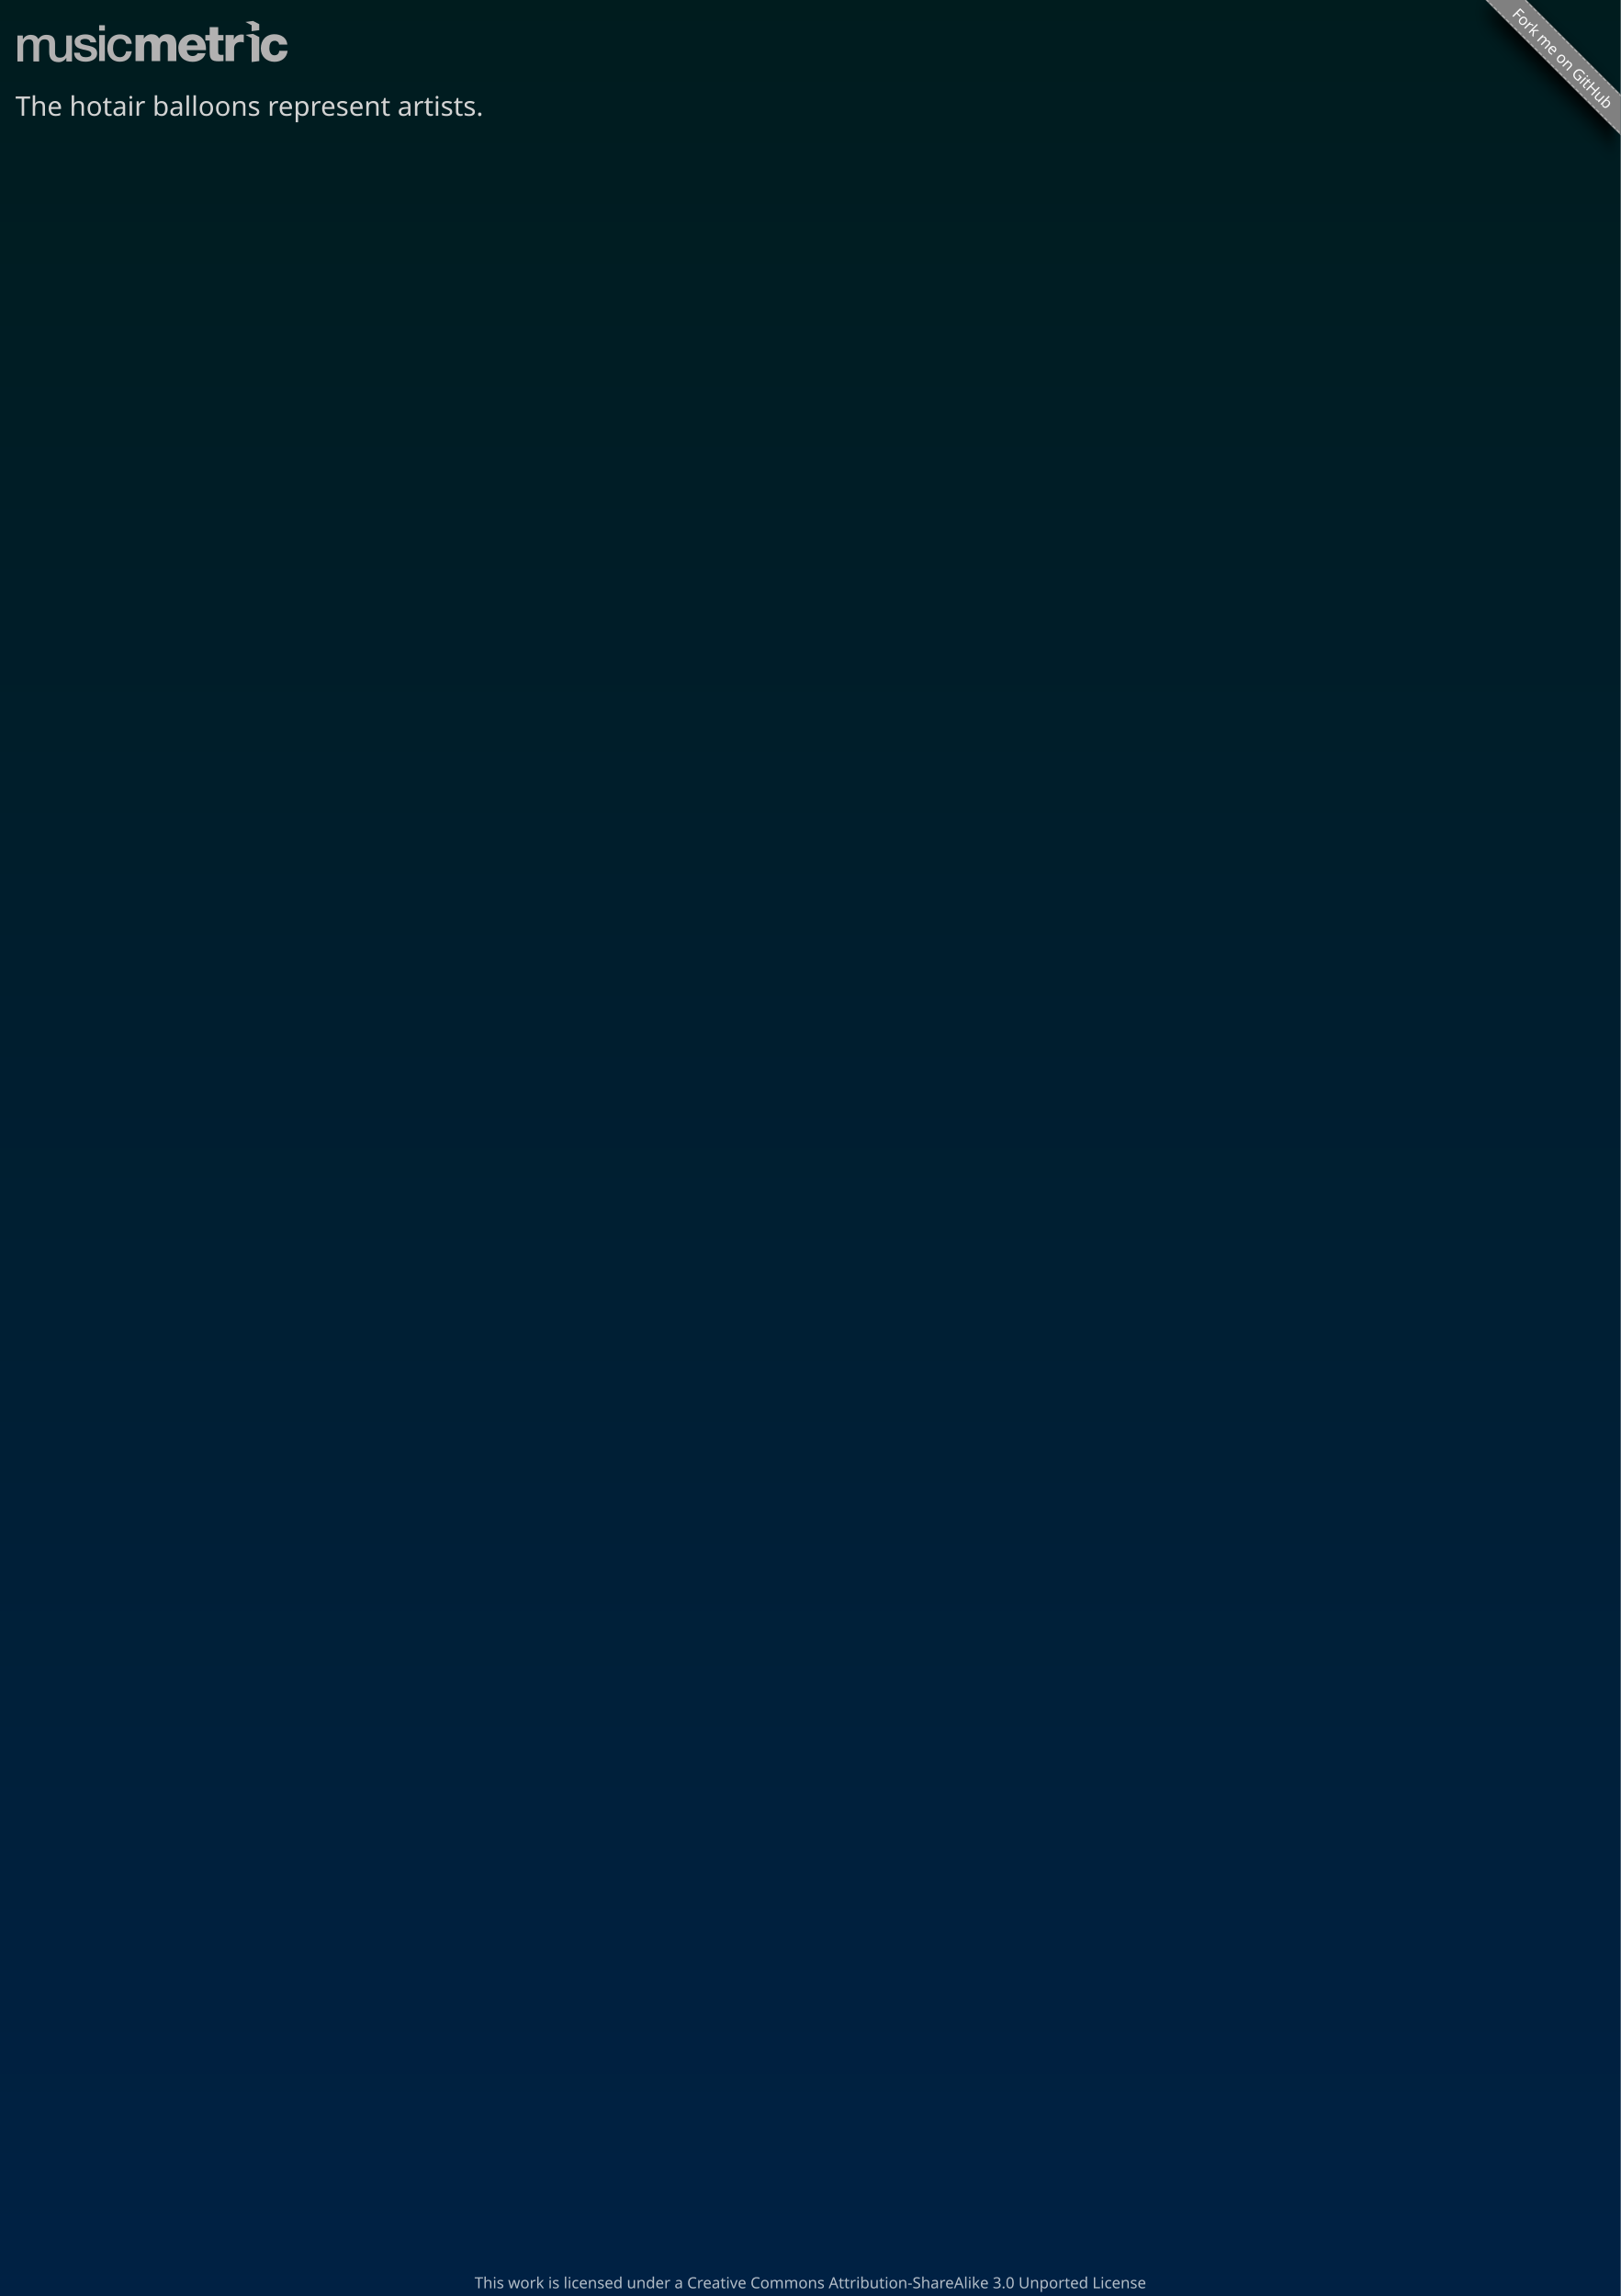
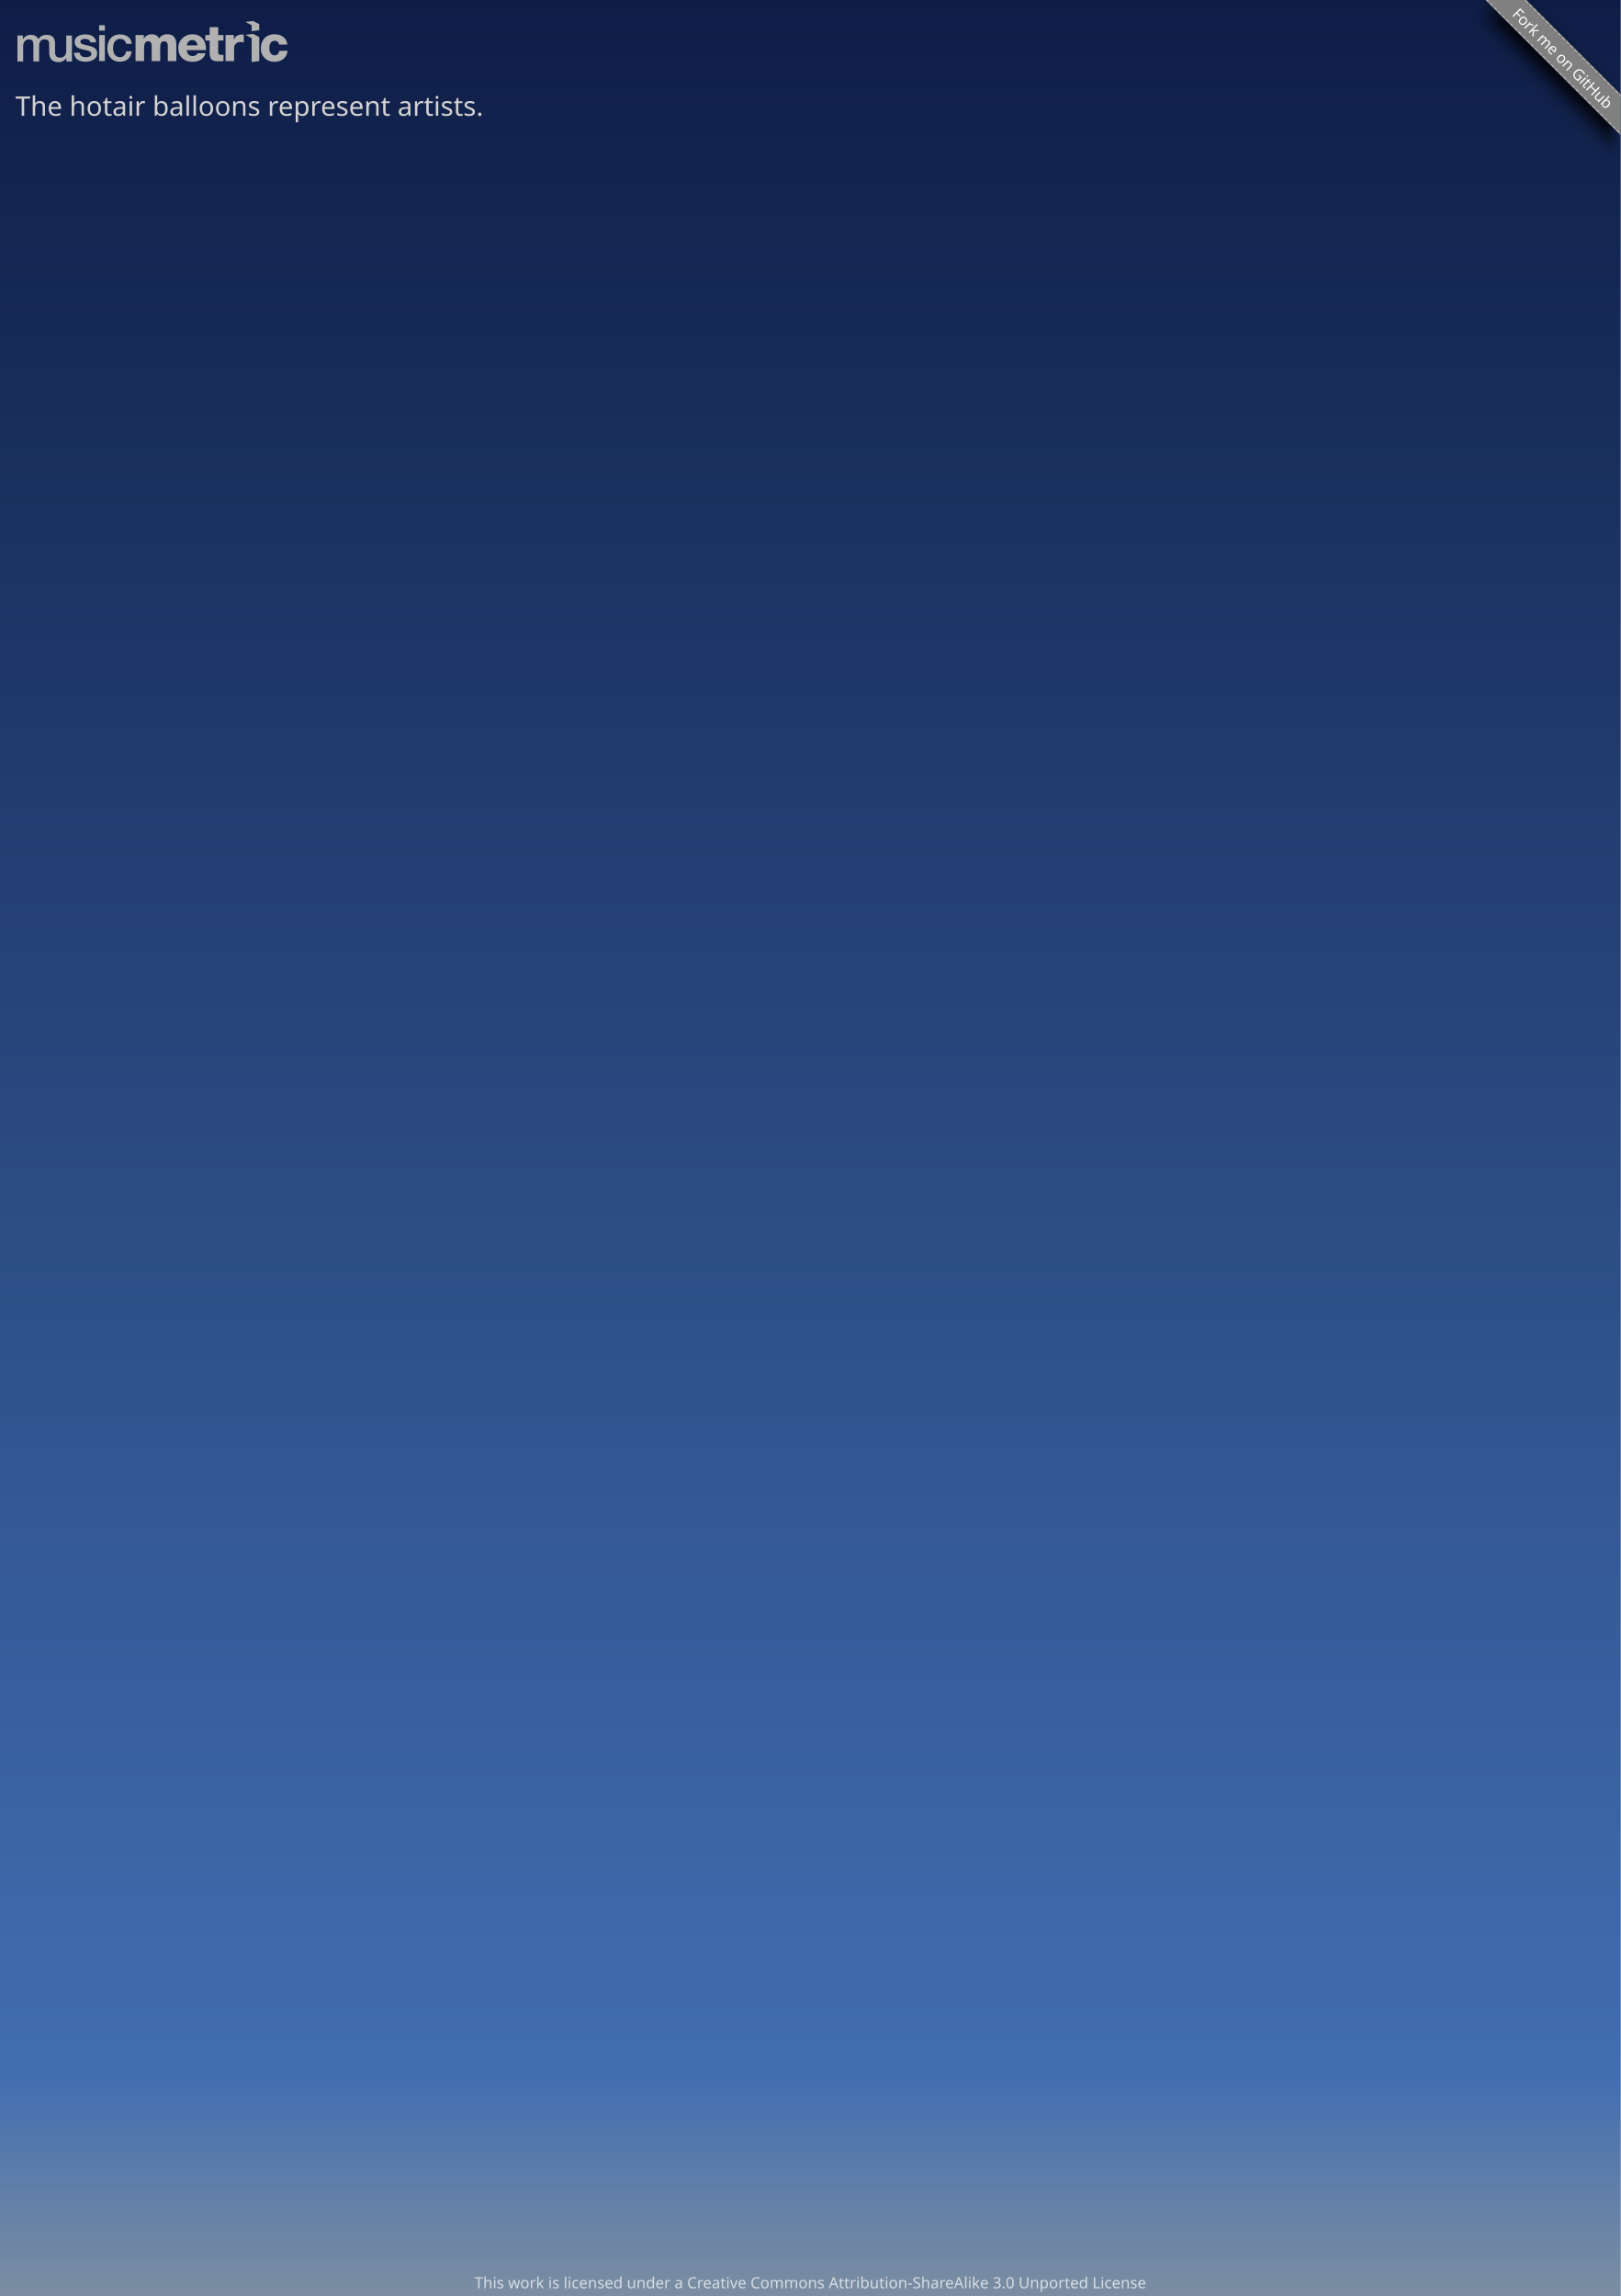
- <svg xmlns="http://www.w3.org/2000/svg" xmlns:xlink="http://www.w3.org/1999/xlink" id="scene" width="420mm" height="595mm" viewBox="0 0 420 595">
+ <svg xmlns="http://www.w3.org/2000/svg" xmlns:xlink="http://www.w3.org/1999/xlink" id="scene" width="420px" height="595px" x="0" y="0" viewBox="0 0 420 595">
  <style type="text/css">
        @font-face {
            font-family: Collegiate;
            src: url("../fonts/Collegiate.ttf");
        }
    </style>
  <defs>
    <linearGradient id="bg-grad" x1="0" y1="0" x2="0" y2="100%">
-       <stop offset="0" style="stop-color: #001C1E; stop-opacity: 1" />
-       <stop offset="100%" style="stop-color: #002144; stop-opacity: 1" />
+       <stop offset="0" style="stop-color: #0E1D46; stop-opacity: 1" />
+       <stop offset="90%" style="stop-color: #416EB1; stop-opacity: 1" />
+       <stop offset="100%" style="stop-color: #7E8FA1; stop-opacity: 1" />
    </linearGradient>
    <symbol id="balloon" overflow="visible">
      <path id="balloon_path" transform="translate(-75, -70)" d="M110.345,28.431C96.876,13.409,75.112,15.188,72.703,15.136c0,0-21.93-1.554-35.57,11.913                      c-13.641,13.469-7.425,32.118-1.727,41.788c2.945,4.995,10.704,14.09,16.761,22.21c5.663,7.588,9.744,15.689,9.744,15.689                      l0.777,4.921h1.298l2.062,10.373h-2.123c-0.213,0-0.387,0.309-0.387,0.692c0,0.383,0.173,0.693,0.387,0.693h1.637                      c-0.202,0.35-0.32,0.753-0.32,1.186v5.673c0,1.311,1.063,2.375,2.375,2.375h9.894c1.313,0,2.374-1.064,2.374-2.375v-5.673                      c0-0.433-0.117-0.836-0.32-1.186h1.263c0.215,0,0.388-0.311,0.388-0.693c0-0.384-0.173-0.692-0.388-0.692h-1.53l2.063-10.373h1.531                      l0.777-4.748l9.264-15.722l17.414-22.524C110.345,68.663,126.034,45.933,110.345,28.431z M77.42,111.657l-1.123,10.373h-7.056                      l-1.126-10.373H77.42z M64.676,111.657h2.749l1.125,10.373h-1.812L64.676,111.657z M78.605,122.03h-1.618l1.125-10.373h2.556                      L78.605,122.03z" />
    </symbol>
    <symbol id="mmlogo">
      <path id="mmlogo_path" transform="scale(0.4)" d="m 170.786,16.36 c -0.034,-1.434 -1.302,-2.443 -2.704,-2.443 -3.092,0 -3.58,2.637 -3.58,4.982 0,2.181 0.943,4.427 3.288,4.427 1.921,0 2.897,-1.107 3.159,-2.898 l 5.371,0 c -0.489,4.526 -4.006,7.132 -8.499,7.132 -5.076,0 -8.856,-3.483 -8.856,-8.661 0,-5.373 3.418,-9.216 8.856,-9.216 4.202,0 7.948,2.216 8.335,6.677 l -5.37,0 z m -16.836,-6.919 -4.927,0.664 4.014,2.087 -0.006,15.522 4.932,-0.662 0.002,-15.524 -4.015,-2.087 z m -0.012,-8.368 -4.927,0.661 4.015,2.088 -0.01,3.891 4.929,-0.662 0.008,-3.891 -4.015,-2.087 z m -17.816,9.098 5.376,0 0,2.964 0.061,0 c 0.813,-2.15 2.705,-3.289 5.08,-3.289 0.424,0 0.881,0.032 1.302,0.133 l 0,5.046 c -0.715,-0.196 -1.365,-0.326 -2.113,-0.326 -2.738,0 -4.169,1.886 -4.169,4.004 l 0,8.368 -5.537,0 0,-16.9 z m -1.335,3.583 -3.42,0 0,7.683 c 0,1.335 0.785,1.628 1.985,1.628 0.459,0 0.946,-0.064 1.435,-0.064 l 0,4.07 c -1.01,0.032 -2.019,0.161 -3.029,0.161 -4.722,0 -5.924,-1.365 -5.924,-5.957 l 0,-7.521 -2.804,0 0,-3.583 2.804,0 0,-5.113 5.533,0 0,5.113 3.42,0 0,3.583 z m -23.738,6.22 c 0.098,2.312 1.431,3.842 3.777,3.842 1.336,0 2.638,-0.618 3.159,-1.855 l 5.175,-0.003 c -1.009,3.909 -4.623,5.602 -8.398,5.602 -5.503,0 -9.249,-3.32 -9.249,-8.989 0,-5.175 4.138,-8.886 9.118,-8.888 6.057,0.002 9.084,4.557 8.823,10.291 l -12.405,0 z m 6.871,-3.095 c -0.098,-1.888 -1.431,-3.45 -3.289,-3.45 -1.955,0 -3.257,1.398 -3.582,3.45 l 6.871,0 z m -40.116,-6.708 5.372,0 0,2.313 0.066,0 c 1.008,-1.692 2.801,-2.801 4.85,-2.801 2.118,0 4.006,0.683 4.919,2.738 1.332,-1.793 2.993,-2.738 5.274,-2.738 5.37,0 5.957,4.071 5.957,7.295 l 0,10.093 -5.534,0 0,-9.932 c 0,-1.823 -0.881,-2.899 -2.312,-2.899 -2.375,0 -2.607,1.827 -2.607,4.559 l 0,8.272 -5.533,0 0,-9.604 c 0,-1.988 -0.587,-3.227 -2.083,-3.227 -1.986,0 -2.833,1.142 -2.833,4.593 l 0,8.238 -5.536,0 0,-16.9 z m -44.887,0.349 0,9.747 c 0,2.602 -1.041,4.582 -4.124,4.582 -1.693,0 -2.809,-0.76 -3.125,-2.752 l 0,-6.38 c 0,-4.093 -2.078,-5.652 -5.62,-5.652 -2.437,0 -4.031,1.073 -5.265,2.795 -0.746,-1.919 -2.665,-2.795 -4.712,-2.795 -2.662,0 -4.061,1.138 -5.168,2.795 l -0.096,0 0,-2.34 -3.509,0 0,16.799 3.706,0 0,-9.977 c 0,-2.793 1.753,-4.352 3.671,-4.352 2.241,0 2.957,1.236 2.957,3.542 l 0,10.787 3.705,0 0,-9.846 c 0,-2.827 1.071,-4.483 3.573,-4.483 2.09,0 2.752,0.968 2.959,2.513 l 0,5.674 c 0,4.389 1.886,6.596 6.274,6.596 1.849,0 3.865,-1.101 4.774,-2.794 l 0.068,0 0,2.34 3.639,0 0,-16.799 -3.707,0 z m 38.767,5.335 c -0.293,-2.047 -1.786,-3.15 -3.834,-3.15 -1.916,0 -4.612,1.007 -4.612,6.106 0,2.796 1.234,5.753 4.451,5.753 2.143,0 3.639,-1.431 3.995,-3.836 l 3.704,0 c -0.683,4.354 -3.377,6.76 -7.699,6.76 -5.264,0 -8.157,-3.735 -8.157,-8.677 0,-5.068 2.761,-9.033 8.285,-9.033 3.9,0 7.215,1.952 7.571,6.077 l -3.704,0 z m -17.448,-12.024 3.703,0 0,3.511 -3.703,0 0,-3.511 z m 0,6.402 3.703,0 0,16.798 -3.703,0 0,-16.798 z m -12.544,11.409 c 0.195,2.14 1.82,2.924 3.802,2.924 1.398,0 3.834,-0.294 3.734,-2.212 -0.097,-1.948 -2.793,-2.178 -5.49,-2.793 -2.729,-0.586 -5.394,-1.558 -5.394,-4.973 0,-3.673 3.964,-4.81 7.018,-4.81 3.444,0 6.565,1.43 7.02,5.168 l -3.867,0 c -0.325,-1.755 -1.787,-2.241 -3.411,-2.241 -1.075,0 -3.054,0.259 -3.054,1.721 0,1.819 2.728,2.079 5.458,2.699 2.697,0.616 5.427,1.592 5.427,4.904 0,3.997 -4.031,5.459 -7.506,5.459 -4.226,0 -7.378,-1.885 -7.443,-5.846 l 3.706,0 z" />
    </symbol>
    <filter id="dropshadow" height="130%">
      <feOffset dx="0" dy="5" in="SourceAlpha" result="offset" />
      <feGaussianBlur result="blurred" in="offset" stdDeviation="6.42 2.68" />
      <feBlend in="SourceGraphic" in2="blurred" mode="normal" />
    </filter>
    <clipPath id="ribbonClip">
      <rect id="ribbonClipRect" x="0" y="0" width="90" height="90" style="stroke: red; fill: none; stroke-width: 0.5px" />
    </clipPath>
    <symbol id="github-ribbon">
      <g style="clip-path: url(#ribbonClip)">
        <g transform="translate(25, -13) rotate(45, 0, 7.5)">
          <rect x="0" y="0" width="100" height="15" style="fill: grey;" filter="url(#dropshadow)" />
          <line x1="0" y1="0.5" x2="100" y2="0.5" opacity="0.4" style="fill: none; stroke: white; stroke-width: 0.6; stroke-dasharray: 2, 1" />
          <line x1="0" y1="14.5" x2="100" y2="14.5" opacity="0.4" style="fill: none; stroke: white; stroke-width: 0.6; stroke-dasharray: 2, 1" />
          <text x="50" y="11" text-anchor="middle" opacity="0.95" style="letter-spacing: -0.1px; fill: white; font-size: 8; font-family: Collegiate, sans-serif;">Fork me on GitHub</text>
        </g>
      </g>
    </symbol>
  </defs>
  <rect id="background" x="0" y="0" width="420" height="595" style="fill: url(#bg-grad);" />
  <use xlink:href="#mmlogo" x="4" y="5" style="fill: #b2b1b1" />
  <text x="4" y="30" style="font-size: 7; fill: white; font-family: Collegiate, sans-serif; fill: lightgrey">The hotair balloons represent artists.</text>
  <a xlink:href="http://github.com/mattjeffery/highflyers-svg" target="_blank">
    <g transform="translate(375, 0) scale(0.5)" opacity="1.0">
      <use xlink:href="#github-ribbon" />
    </g>
  </a>
  <text x="210" y="593" text-anchor="middle" opacity="0.7" style="fill: white; font-size: 4; font-family: Collegiate, sans-serif;">
    <a style="fill: white" xlink:href="http://creativecommons.org/licenses/by-sa/3.0/" target="_blank">
      <tspan x="210">This work is licensed under a Creative Commons Attribution-ShareAlike 3.0 Unported License</tspan>
    </a>
  </text>
</svg>
